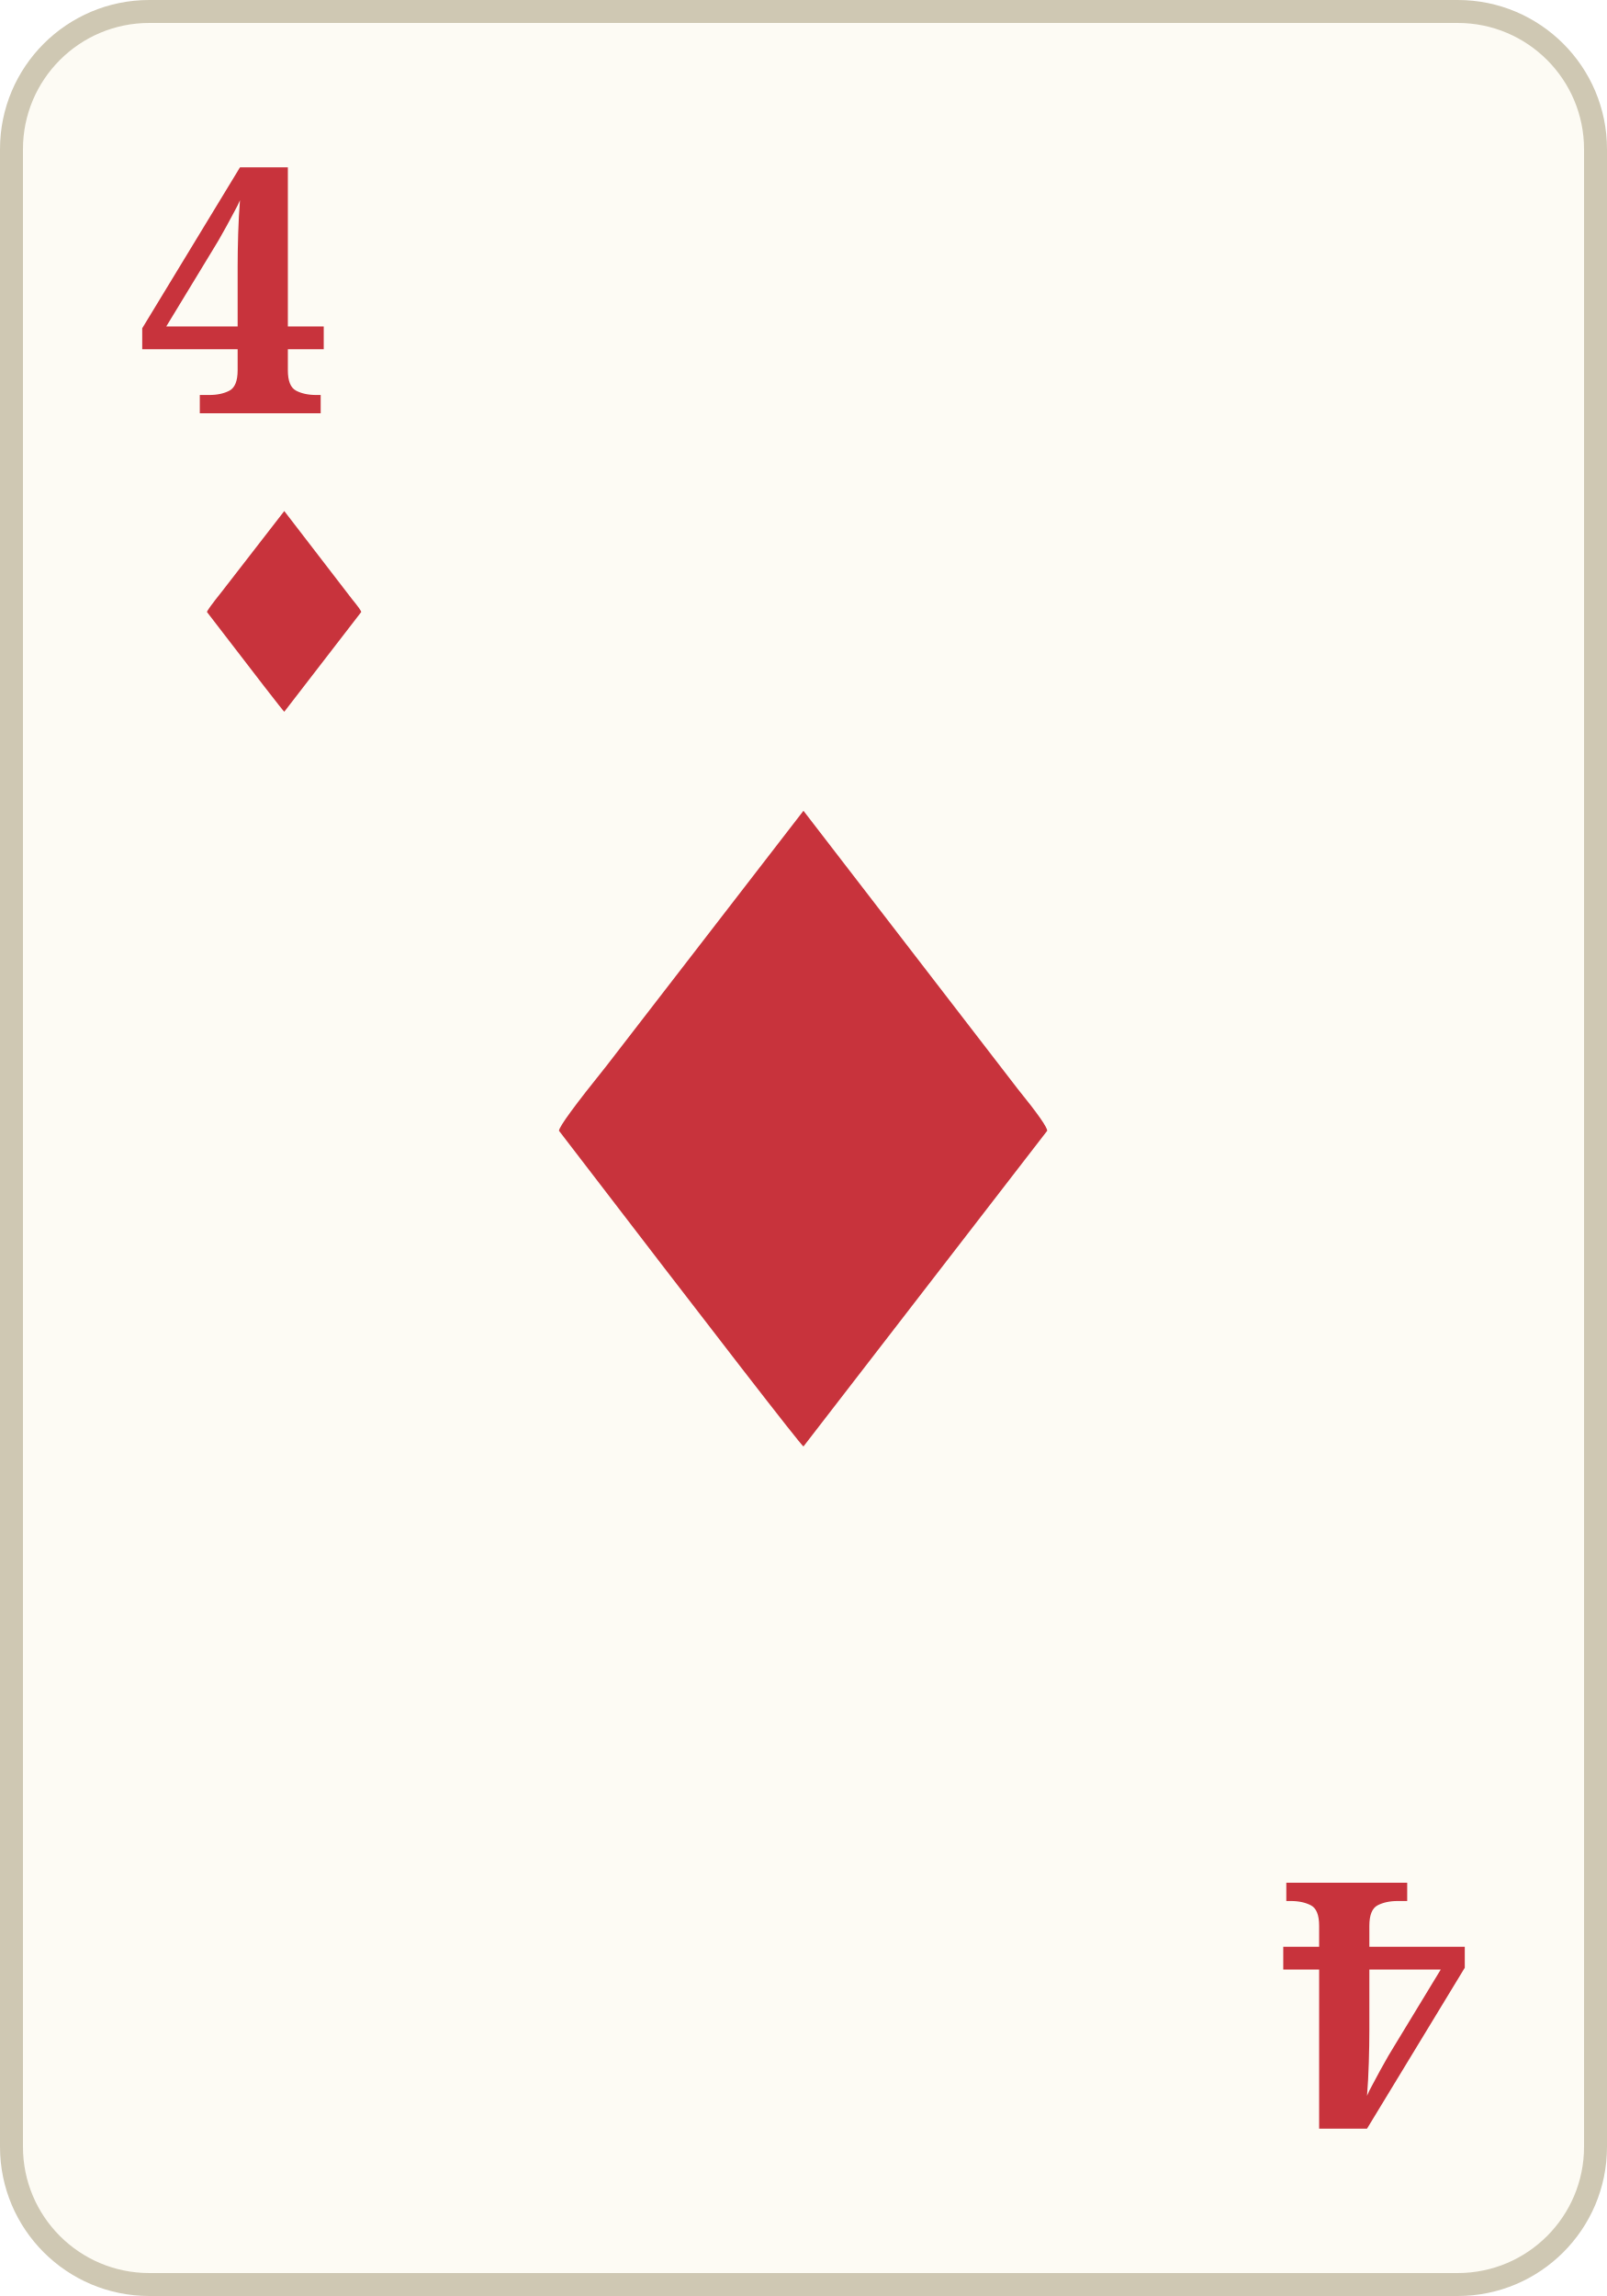
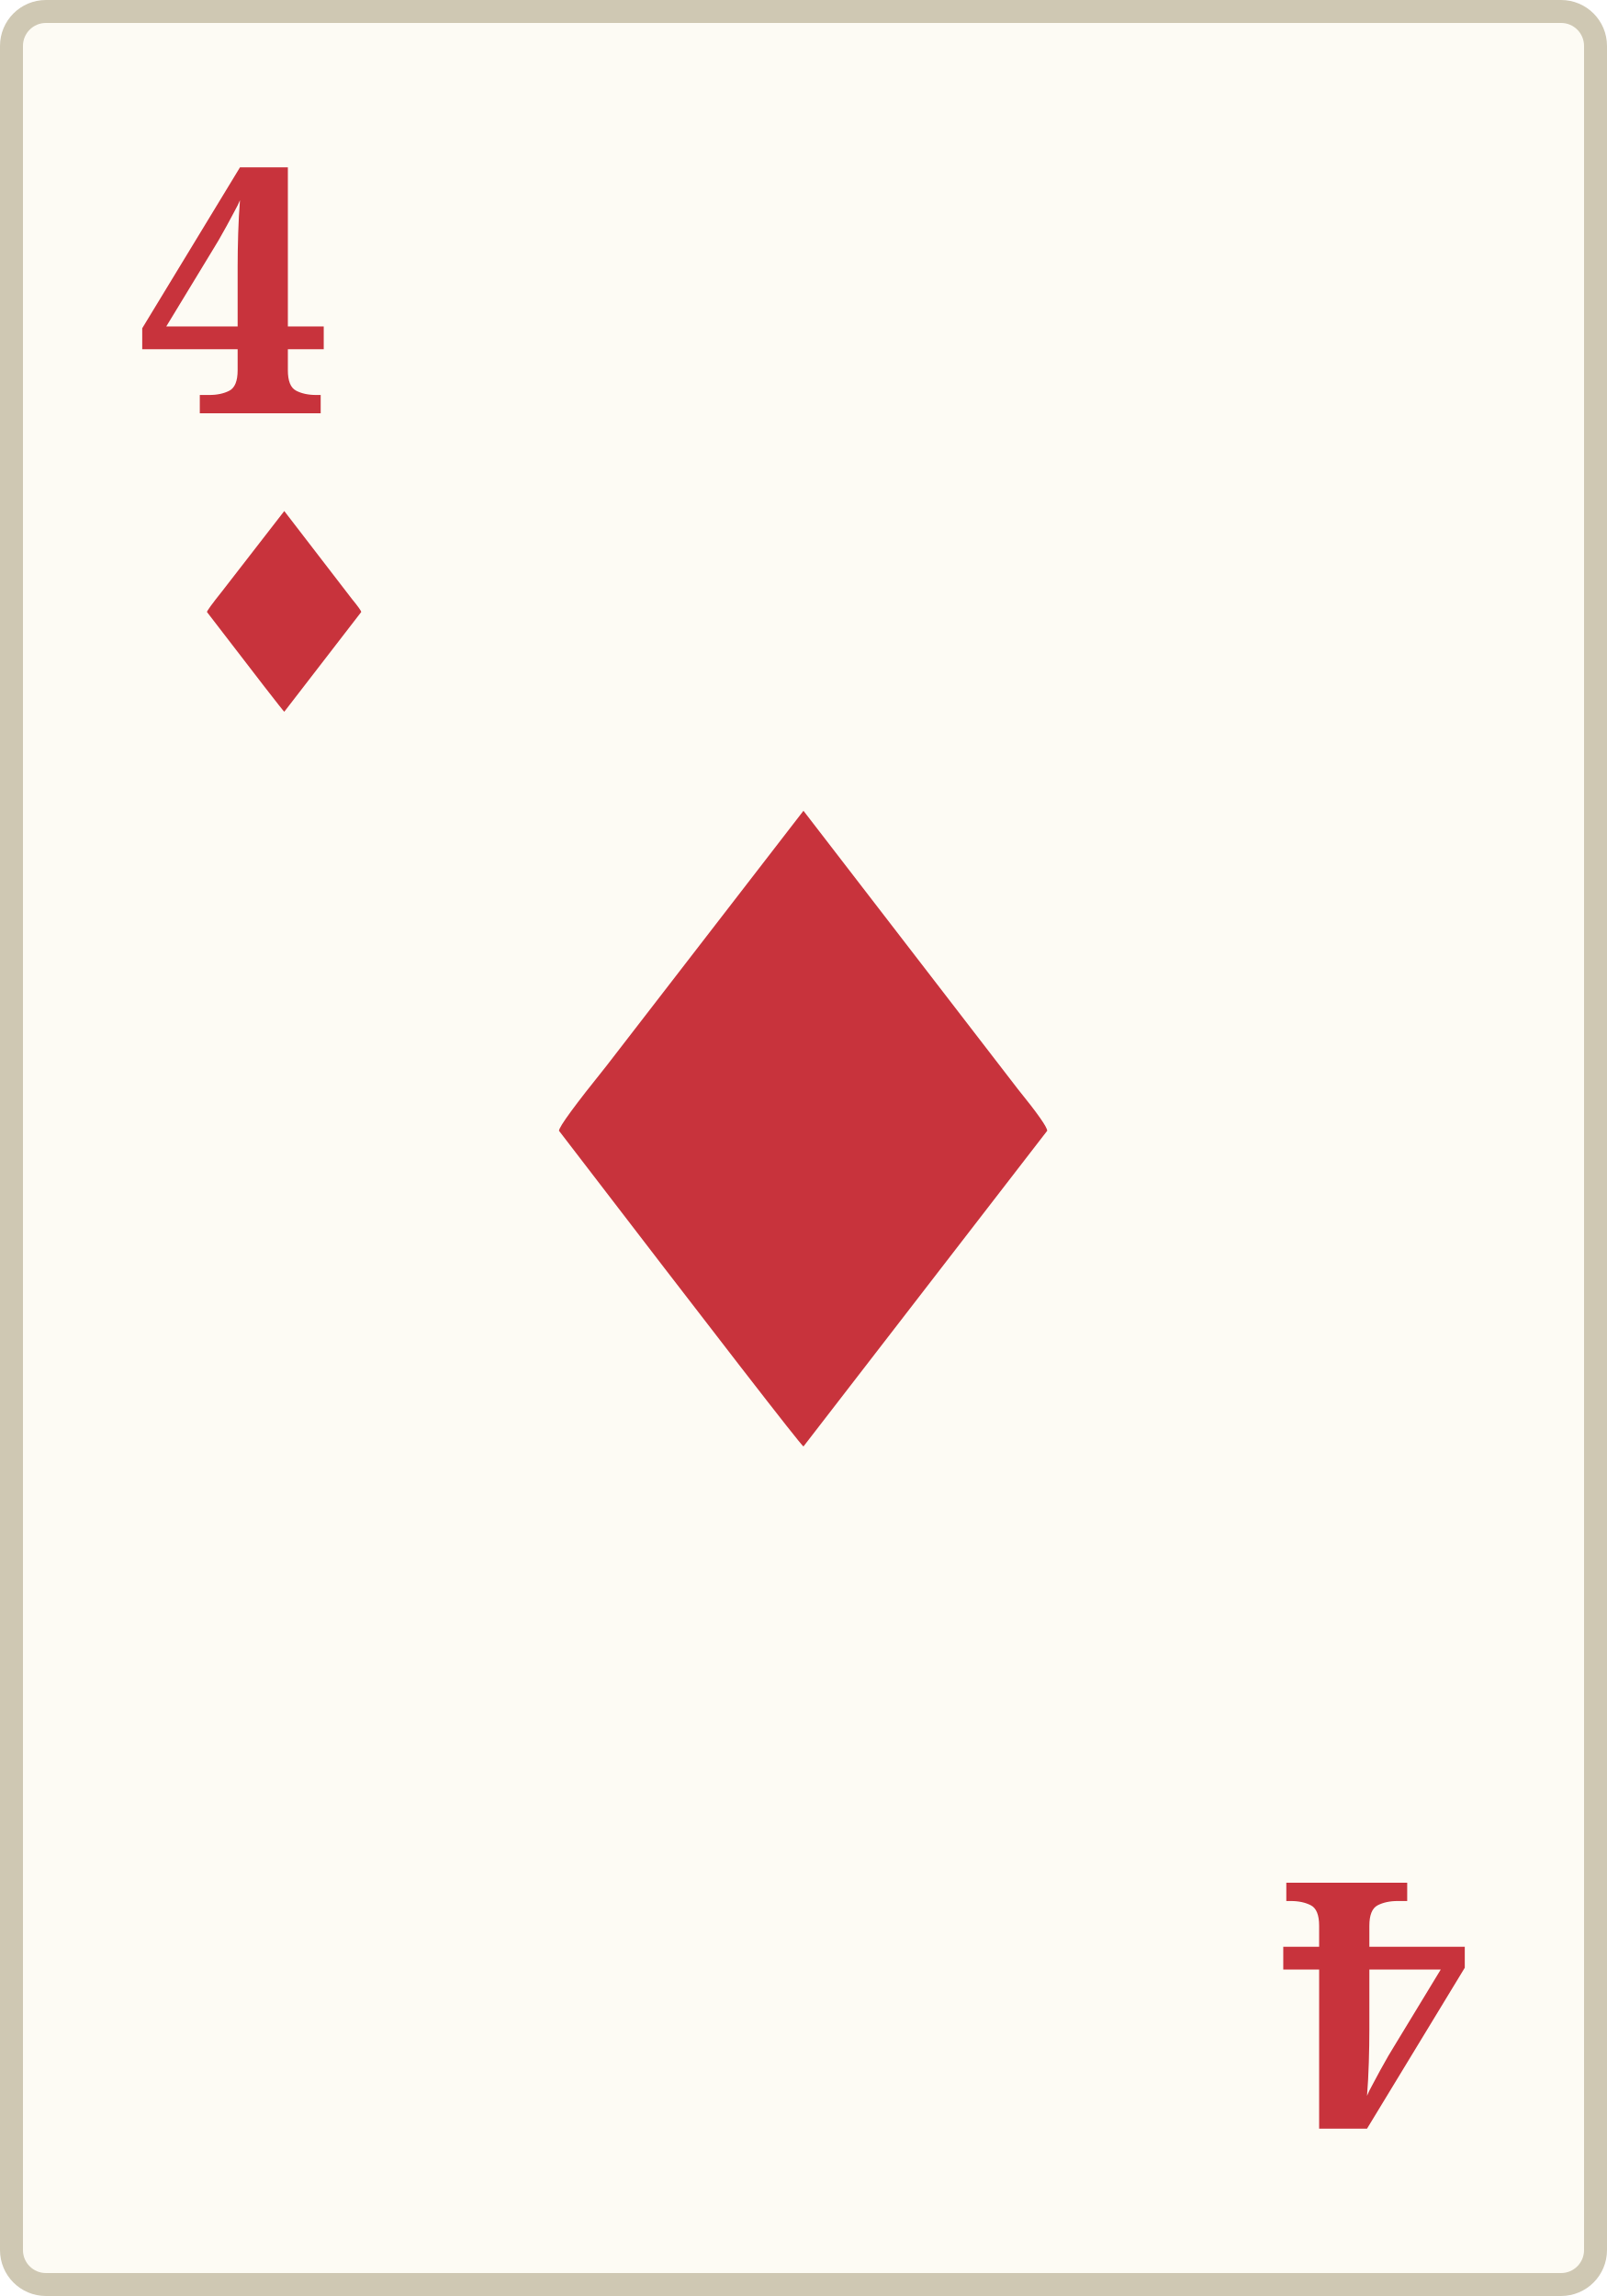
<svg xmlns="http://www.w3.org/2000/svg" width="140" height="200" viewBox="0 0 140 200">
-   <rect x="1" y="1" width="138" height="198" rx="12" fill="#fdfbf4" stroke="#cfc8b3" stroke-width="2" />
+   <rect x="1" y="1" width="138" height="198" rx="3" fill="#fdfbf4" stroke="#cfc8b3" stroke-width="2" />
  <text x="12" y="36" font-family="Georgia, serif" font-size="30" font-weight="700" fill="#c8333c">4</text>
  <text x="14" y="62" font-family="Georgia, serif" font-size="24" fill="#c8333c">♦</text>
  <text x="70" y="126" font-family="Georgia, serif" font-size="76" text-anchor="middle" fill="#c8333c">♦</text>
  <g transform="rotate(180 70 100)">
    <text x="12" y="36" font-family="Georgia, serif" font-size="30" font-weight="700" fill="#c8333c">4</text>
  </g>
</svg>
